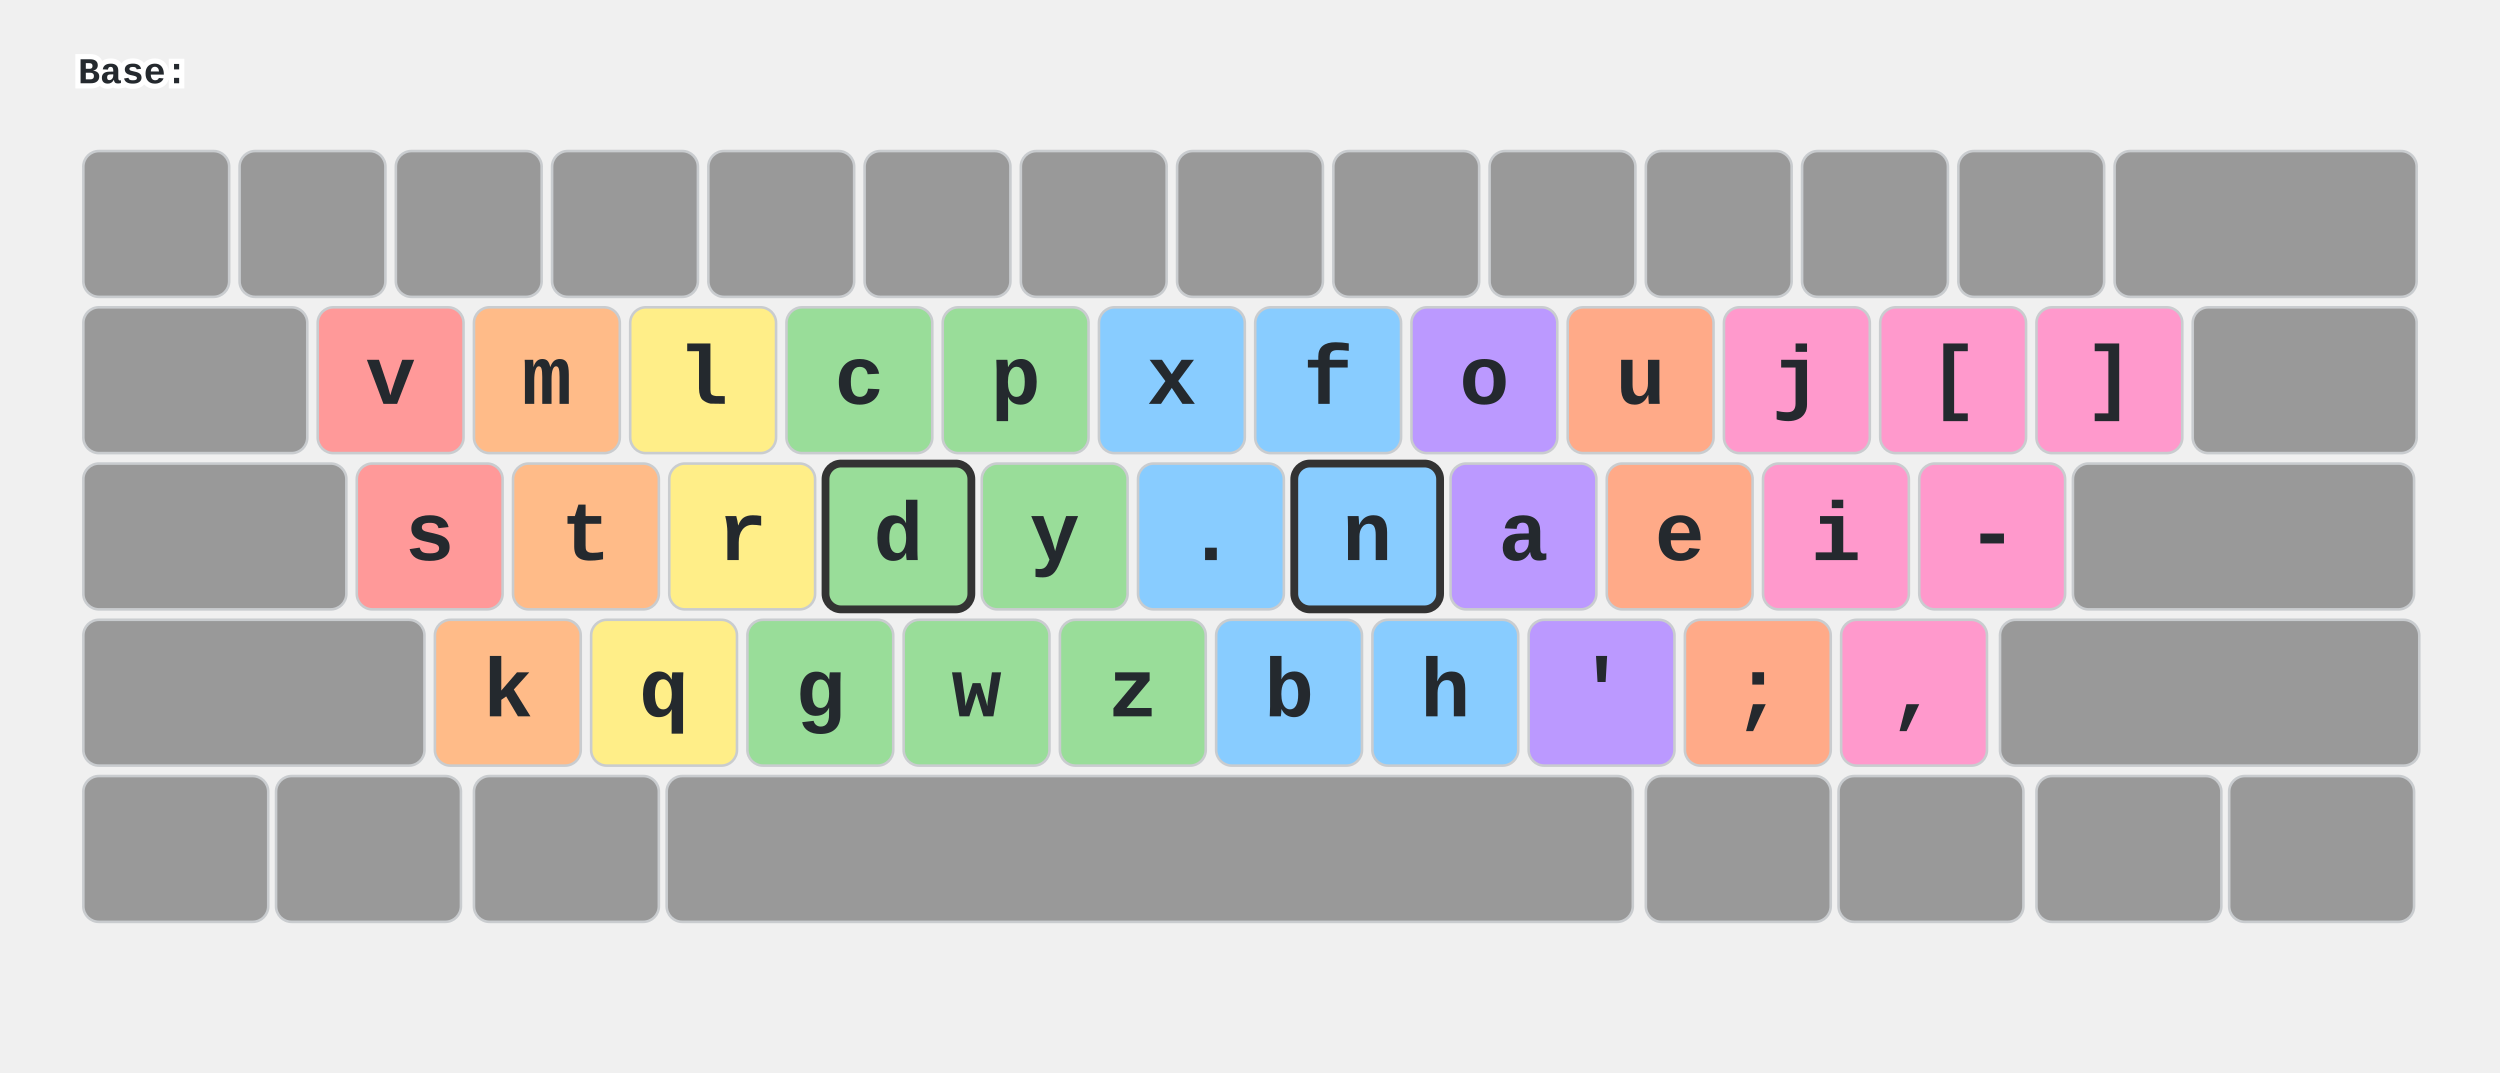
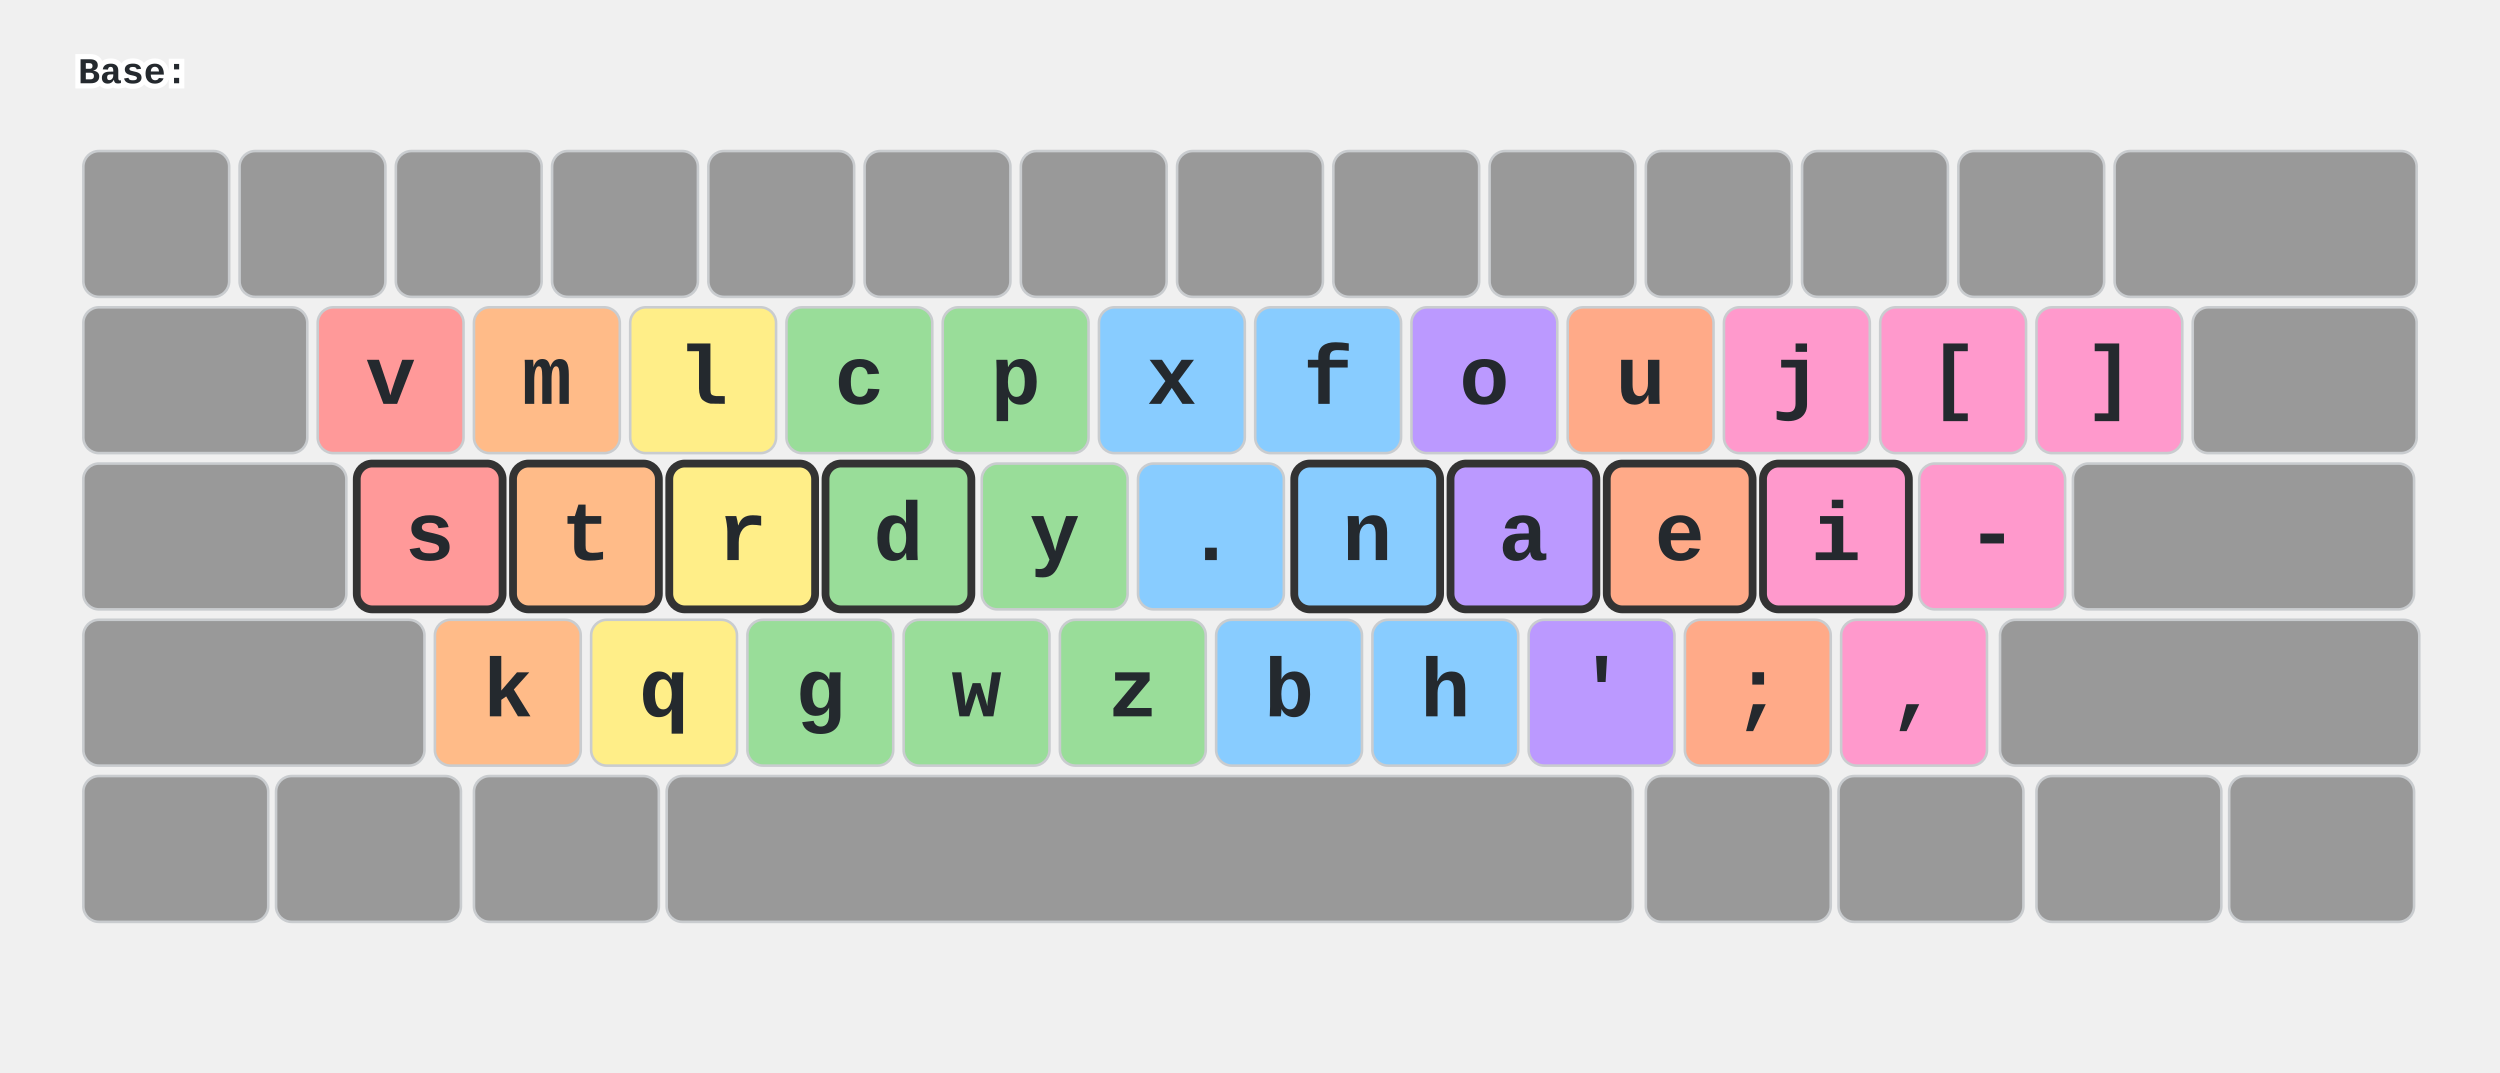
<svg xmlns="http://www.w3.org/2000/svg" width="960" height="412" viewBox="0 0 960 412" class="keymap">
  <style>/* inherit to force styles through use tags */
svg path {
    fill: inherit;
}

/* font and background color specifications */
svg.keymap {
    font-family: SFMono-Regular,Consolas,Liberation Mono,Menlo,monospace;
    font-size: 14px;
    font-kerning: normal;
    text-rendering: optimizeLegibility;
    fill: #24292e;
}

/* default key styling */
rect.key {
    fill: #f6f8fa;
}

rect.key, rect.combo {
    stroke: #c9cccf;
    stroke-width: 1;
}

/* default key side styling, only used is draw_key_sides is set */
rect.side {
    filter: brightness(90%);
}

/* color accent for combo boxes */
rect.combo, rect.combo-separate {
    fill: #cdf;
}

/* color accent for held keys */
rect.held, rect.combo.held {
    fill: #fdd;
}

/* color accent for ghost (optional) keys */
rect.ghost, rect.combo.ghost {
    stroke-dasharray: 4, 4;
    stroke-width: 2;
}

text {
    text-anchor: middle;
    dominant-baseline: middle;
}

/* styling for layer labels */
text.label {
    font-weight: bold;
    text-anchor: start;
    stroke: white;
    stroke-width: 4;
    paint-order: stroke;
}

/* styling for optional footer */
text.footer {
    text-anchor: end;
    dominant-baseline: auto;
    stroke: white;
    stroke-width: 4;
    paint-order: stroke;
}

/* styling for combo tap, and key non-tap label text */
text.combo, text.hold, text.shifted, text.left, text.right {
    font-size: 11px;
}

text.hold {
    text-anchor: middle;
    dominant-baseline: auto;
}

text.shifted {
    text-anchor: middle;
    dominant-baseline: hanging;
}

text.left {
    text-anchor: start;
}

text.right {
    text-anchor: end;
}

text.layer-activator {
    text-decoration: underline;
}

/* styling for hold/shifted label text in combo box */
text.combo.hold, text.combo.shifted, text.combo.left, text.combo.right {
    font-size: 8px;
}

/* lighter symbol for transparent keys */
text.trans {
    fill: #7b7e81;
}

/* styling for combo dendrons */
path.combo {
    stroke-width: 1;
    stroke: gray;
    fill: none;
}

/* Start Tabler Icons Cleanup */
/* cannot use height/width with glyphs */
.icon-tabler &gt; path {
    fill: inherit;
    stroke: inherit;
    stroke-width: 2;
}
/* hide tabler's default box */
.icon-tabler &gt; path[stroke="none"][fill="none"] {
    visibility: hidden;
}
/* End Tabler Icons Cleanup */


                    /* Grey out number row, modifiers, and spacebar by keypos */
                    .keypos-0 rect, .keypos-1 rect, .keypos-2 rect, .keypos-3 rect,
                    .keypos-4 rect, .keypos-5 rect, .keypos-6 rect, .keypos-7 rect,
                    .keypos-8 rect, .keypos-9 rect, .keypos-10 rect, .keypos-11 rect,
                    .keypos-12 rect, .keypos-13 rect,
                    .keypos-14 rect, .keypos-27 rect, .keypos-28 rect, .keypos-40 rect,
                    .keypos-41 rect, .keypos-52 rect,
                    .keypos-53 rect, .keypos-54 rect, .keypos-55 rect, .keypos-56 rect,
                    .keypos-57 rect, .keypos-58 rect, .keypos-59 rect, .keypos-60 rect
                    { fill: #999999 !important; }
                    /* Increase legend size */
                    .tap { font-size: 32px; font-weight: 900; }
-                     /* Homing key borders (F and J positions on home row) */
-                     .keypos-32 rect, .keypos-35 rect {
+                     /* Home row key borders (ASDF JKL; positions) */
+                     .keypos-29 rect, .keypos-30 rect, .keypos-31 rect, .keypos-32 rect,
+                     .keypos-35 rect, .keypos-36 rect, .keypos-37 rect, .keypos-38 rect {
                        stroke: #333333 !important;
                        stroke-width: 3 !important;
                    }
                    /* Fingermap colors (per-key targeting) */
                    .keypos-15 rect { fill: #ff9999 !important; }
.keypos-16 rect { fill: #ffbb88 !important; }
.keypos-17 rect { fill: #ffee88 !important; }
.keypos-18 rect { fill: #99dd99 !important; }
.keypos-19 rect { fill: #99dd99 !important; }
.keypos-20 rect { fill: #88ccff !important; }
.keypos-21 rect { fill: #88ccff !important; }
.keypos-22 rect { fill: #bb99ff !important; }
.keypos-23 rect { fill: #ffaa88 !important; }
.keypos-24 rect { fill: #ff99cc !important; }
.keypos-25 rect { fill: #ff99cc !important; }
.keypos-26 rect { fill: #ff99cc !important; }
.keypos-29 rect { fill: #ff9999 !important; }
.keypos-30 rect { fill: #ffbb88 !important; }
.keypos-31 rect { fill: #ffee88 !important; }
.keypos-32 rect { fill: #99dd99 !important; }
.keypos-33 rect { fill: #99dd99 !important; }
.keypos-34 rect { fill: #88ccff !important; }
.keypos-35 rect { fill: #88ccff !important; }
.keypos-36 rect { fill: #bb99ff !important; }
.keypos-37 rect { fill: #ffaa88 !important; }
.keypos-38 rect { fill: #ff99cc !important; }
.keypos-39 rect { fill: #ff99cc !important; }
.keypos-42 rect { fill: #ffbb88 !important; }
.keypos-43 rect { fill: #ffee88 !important; }
.keypos-44 rect { fill: #99dd99 !important; }
.keypos-45 rect { fill: #99dd99 !important; }
.keypos-46 rect { fill: #99dd99 !important; }
.keypos-47 rect { fill: #88ccff !important; }
.keypos-48 rect { fill: #88ccff !important; }
.keypos-49 rect { fill: #bb99ff !important; }
.keypos-50 rect { fill: #ffaa88 !important; }
.keypos-51 rect { fill: #ff99cc !important; }
                </style>
  <g transform="translate(30, 0)" class="layer-Base">
    <text x="0" y="28" class="label" id="Base">Base:</text>
    <g transform="translate(0, 56)">
      <g transform="translate(30, 30)" class="key keypos-0">
        <rect rx="6" ry="6" x="-28" y="-28" width="56" height="56" class="key" />
      </g>
      <g transform="translate(90, 30)" class="key keypos-1">
        <rect rx="6" ry="6" x="-28" y="-28" width="56" height="56" class="key" />
      </g>
      <g transform="translate(150, 30)" class="key keypos-2">
        <rect rx="6" ry="6" x="-28" y="-28" width="56" height="56" class="key" />
      </g>
      <g transform="translate(210, 30)" class="key keypos-3">
        <rect rx="6" ry="6" x="-28" y="-28" width="56" height="56" class="key" />
      </g>
      <g transform="translate(270, 30)" class="key keypos-4">
        <rect rx="6" ry="6" x="-28" y="-28" width="56" height="56" class="key" />
      </g>
      <g transform="translate(330, 30)" class="key keypos-5">
        <rect rx="6" ry="6" x="-28" y="-28" width="56" height="56" class="key" />
      </g>
      <g transform="translate(390, 30)" class="key keypos-6">
        <rect rx="6" ry="6" x="-28" y="-28" width="56" height="56" class="key" />
      </g>
      <g transform="translate(450, 30)" class="key keypos-7">
        <rect rx="6" ry="6" x="-28" y="-28" width="56" height="56" class="key" />
      </g>
      <g transform="translate(510, 30)" class="key keypos-8">
        <rect rx="6" ry="6" x="-28" y="-28" width="56" height="56" class="key" />
      </g>
      <g transform="translate(570, 30)" class="key keypos-9">
        <rect rx="6" ry="6" x="-28" y="-28" width="56" height="56" class="key" />
      </g>
      <g transform="translate(630, 30)" class="key keypos-10">
        <rect rx="6" ry="6" x="-28" y="-28" width="56" height="56" class="key" />
      </g>
      <g transform="translate(690, 30)" class="key keypos-11">
        <rect rx="6" ry="6" x="-28" y="-28" width="56" height="56" class="key" />
      </g>
      <g transform="translate(750, 30)" class="key keypos-12">
        <rect rx="6" ry="6" x="-28" y="-28" width="56" height="56" class="key" />
      </g>
      <g transform="translate(840, 30)" class="key keypos-13">
        <rect rx="6" ry="6" x="-58" y="-28" width="116" height="56" class="key" />
      </g>
      <g transform="translate(45, 90)" class="key keypos-14">
        <rect rx="6" ry="6" x="-43" y="-28" width="86" height="56" class="key" />
      </g>
      <g transform="translate(120, 90)" class="key keypos-15">
        <rect rx="6" ry="6" x="-28" y="-28" width="56" height="56" class="key" />
        <text x="0" y="0" class="key tap">v</text>
      </g>
      <g transform="translate(180, 90)" class="key keypos-16">
        <rect rx="6" ry="6" x="-28" y="-28" width="56" height="56" class="key" />
        <text x="0" y="0" class="key tap">m</text>
      </g>
      <g transform="translate(240, 90)" class="key keypos-17">
        <rect rx="6" ry="6" x="-28" y="-28" width="56" height="56" class="key" />
        <text x="0" y="0" class="key tap">l</text>
      </g>
      <g transform="translate(300, 90)" class="key keypos-18">
        <rect rx="6" ry="6" x="-28" y="-28" width="56" height="56" class="key" />
        <text x="0" y="0" class="key tap">c</text>
      </g>
      <g transform="translate(360, 90)" class="key keypos-19">
        <rect rx="6" ry="6" x="-28" y="-28" width="56" height="56" class="key" />
        <text x="0" y="0" class="key tap">p</text>
      </g>
      <g transform="translate(420, 90)" class="key keypos-20">
        <rect rx="6" ry="6" x="-28" y="-28" width="56" height="56" class="key" />
        <text x="0" y="0" class="key tap">x</text>
      </g>
      <g transform="translate(480, 90)" class="key keypos-21">
        <rect rx="6" ry="6" x="-28" y="-28" width="56" height="56" class="key" />
        <text x="0" y="0" class="key tap">f</text>
      </g>
      <g transform="translate(540, 90)" class="key keypos-22">
        <rect rx="6" ry="6" x="-28" y="-28" width="56" height="56" class="key" />
        <text x="0" y="0" class="key tap">o</text>
      </g>
      <g transform="translate(600, 90)" class="key keypos-23">
        <rect rx="6" ry="6" x="-28" y="-28" width="56" height="56" class="key" />
        <text x="0" y="0" class="key tap">u</text>
      </g>
      <g transform="translate(660, 90)" class="key keypos-24">
        <rect rx="6" ry="6" x="-28" y="-28" width="56" height="56" class="key" />
        <text x="0" y="0" class="key tap">j</text>
      </g>
      <g transform="translate(720, 90)" class="key keypos-25">
        <rect rx="6" ry="6" x="-28" y="-28" width="56" height="56" class="key" />
        <text x="0" y="0" class="key tap">[</text>
      </g>
      <g transform="translate(780, 90)" class="key keypos-26">
        <rect rx="6" ry="6" x="-28" y="-28" width="56" height="56" class="key" />
        <text x="0" y="0" class="key tap">]</text>
      </g>
      <g transform="translate(855, 90)" class="key keypos-27">
        <rect rx="6" ry="6" x="-43" y="-28" width="86" height="56" class="key" />
      </g>
      <g transform="translate(52, 150)" class="key keypos-28">
        <rect rx="6" ry="6" x="-50" y="-28" width="101" height="56" class="key" />
      </g>
      <g transform="translate(135, 150)" class="key keypos-29">
        <rect rx="6" ry="6" x="-28" y="-28" width="56" height="56" class="key" />
        <text x="0" y="0" class="key tap">s</text>
      </g>
      <g transform="translate(195, 150)" class="key keypos-30">
        <rect rx="6" ry="6" x="-28" y="-28" width="56" height="56" class="key" />
        <text x="0" y="0" class="key tap">t</text>
      </g>
      <g transform="translate(255, 150)" class="key keypos-31">
        <rect rx="6" ry="6" x="-28" y="-28" width="56" height="56" class="key" />
        <text x="0" y="0" class="key tap">r</text>
      </g>
      <g transform="translate(315, 150)" class="key keypos-32">
        <rect rx="6" ry="6" x="-28" y="-28" width="56" height="56" class="key" />
        <text x="0" y="0" class="key tap">d</text>
      </g>
      <g transform="translate(375, 150)" class="key keypos-33">
        <rect rx="6" ry="6" x="-28" y="-28" width="56" height="56" class="key" />
        <text x="0" y="0" class="key tap">y</text>
      </g>
      <g transform="translate(435, 150)" class="key keypos-34">
        <rect rx="6" ry="6" x="-28" y="-28" width="56" height="56" class="key" />
        <text x="0" y="0" class="key tap">.</text>
      </g>
      <g transform="translate(495, 150)" class="key keypos-35">
        <rect rx="6" ry="6" x="-28" y="-28" width="56" height="56" class="key" />
        <text x="0" y="0" class="key tap">n</text>
      </g>
      <g transform="translate(555, 150)" class="key keypos-36">
        <rect rx="6" ry="6" x="-28" y="-28" width="56" height="56" class="key" />
        <text x="0" y="0" class="key tap">a</text>
      </g>
      <g transform="translate(615, 150)" class="key keypos-37">
        <rect rx="6" ry="6" x="-28" y="-28" width="56" height="56" class="key" />
        <text x="0" y="0" class="key tap">e</text>
      </g>
      <g transform="translate(675, 150)" class="key keypos-38">
        <rect rx="6" ry="6" x="-28" y="-28" width="56" height="56" class="key" />
        <text x="0" y="0" class="key tap">i</text>
      </g>
      <g transform="translate(735, 150)" class="key keypos-39">
        <rect rx="6" ry="6" x="-28" y="-28" width="56" height="56" class="key" />
        <text x="0" y="0" class="key tap">-</text>
      </g>
      <g transform="translate(832, 150)" class="key keypos-40">
        <rect rx="6" ry="6" x="-66" y="-28" width="131" height="56" class="key" />
      </g>
      <g transform="translate(68, 210)" class="key keypos-41">
        <rect rx="6" ry="6" x="-66" y="-28" width="131" height="56" class="key" />
      </g>
      <g transform="translate(165, 210)" class="key keypos-42">
        <rect rx="6" ry="6" x="-28" y="-28" width="56" height="56" class="key" />
        <text x="0" y="0" class="key tap">k</text>
      </g>
      <g transform="translate(225, 210)" class="key keypos-43">
        <rect rx="6" ry="6" x="-28" y="-28" width="56" height="56" class="key" />
        <text x="0" y="0" class="key tap">q</text>
      </g>
      <g transform="translate(285, 210)" class="key keypos-44">
        <rect rx="6" ry="6" x="-28" y="-28" width="56" height="56" class="key" />
        <text x="0" y="0" class="key tap">g</text>
      </g>
      <g transform="translate(345, 210)" class="key keypos-45">
        <rect rx="6" ry="6" x="-28" y="-28" width="56" height="56" class="key" />
        <text x="0" y="0" class="key tap">w</text>
      </g>
      <g transform="translate(405, 210)" class="key keypos-46">
        <rect rx="6" ry="6" x="-28" y="-28" width="56" height="56" class="key" />
        <text x="0" y="0" class="key tap">z</text>
      </g>
      <g transform="translate(465, 210)" class="key keypos-47">
        <rect rx="6" ry="6" x="-28" y="-28" width="56" height="56" class="key" />
        <text x="0" y="0" class="key tap">b</text>
      </g>
      <g transform="translate(525, 210)" class="key keypos-48">
        <rect rx="6" ry="6" x="-28" y="-28" width="56" height="56" class="key" />
        <text x="0" y="0" class="key tap">h</text>
      </g>
      <g transform="translate(585, 210)" class="key keypos-49">
        <rect rx="6" ry="6" x="-28" y="-28" width="56" height="56" class="key" />
        <text x="0" y="0" class="key tap">'</text>
      </g>
      <g transform="translate(645, 210)" class="key keypos-50">
        <rect rx="6" ry="6" x="-28" y="-28" width="56" height="56" class="key" />
        <text x="0" y="0" class="key tap">;</text>
      </g>
      <g transform="translate(705, 210)" class="key keypos-51">
        <rect rx="6" ry="6" x="-28" y="-28" width="56" height="56" class="key" />
        <text x="0" y="0" class="key tap">,</text>
      </g>
      <g transform="translate(818, 210)" class="key keypos-52">
        <rect rx="6" ry="6" x="-80" y="-28" width="161" height="56" class="key" />
      </g>
      <g transform="translate(38, 270)" class="key keypos-53">
        <rect rx="6" ry="6" x="-36" y="-28" width="71" height="56" class="key" />
      </g>
      <g transform="translate(112, 270)" class="key keypos-54">
        <rect rx="6" ry="6" x="-36" y="-28" width="71" height="56" class="key" />
      </g>
      <g transform="translate(188, 270)" class="key keypos-55">
        <rect rx="6" ry="6" x="-36" y="-28" width="71" height="56" class="key" />
      </g>
      <g transform="translate(412, 270)" class="key keypos-56">
        <rect rx="6" ry="6" x="-186" y="-28" width="371" height="56" class="key" />
      </g>
      <g transform="translate(638, 270)" class="key keypos-57">
        <rect rx="6" ry="6" x="-36" y="-28" width="71" height="56" class="key" />
      </g>
      <g transform="translate(712, 270)" class="key keypos-58">
        <rect rx="6" ry="6" x="-36" y="-28" width="71" height="56" class="key" />
      </g>
      <g transform="translate(788, 270)" class="key keypos-59">
        <rect rx="6" ry="6" x="-36" y="-28" width="71" height="56" class="key" />
      </g>
      <g transform="translate(862, 270)" class="key keypos-60">
        <rect rx="6" ry="6" x="-36" y="-28" width="71" height="56" class="key" />
      </g>
    </g>
  </g>
</svg>
